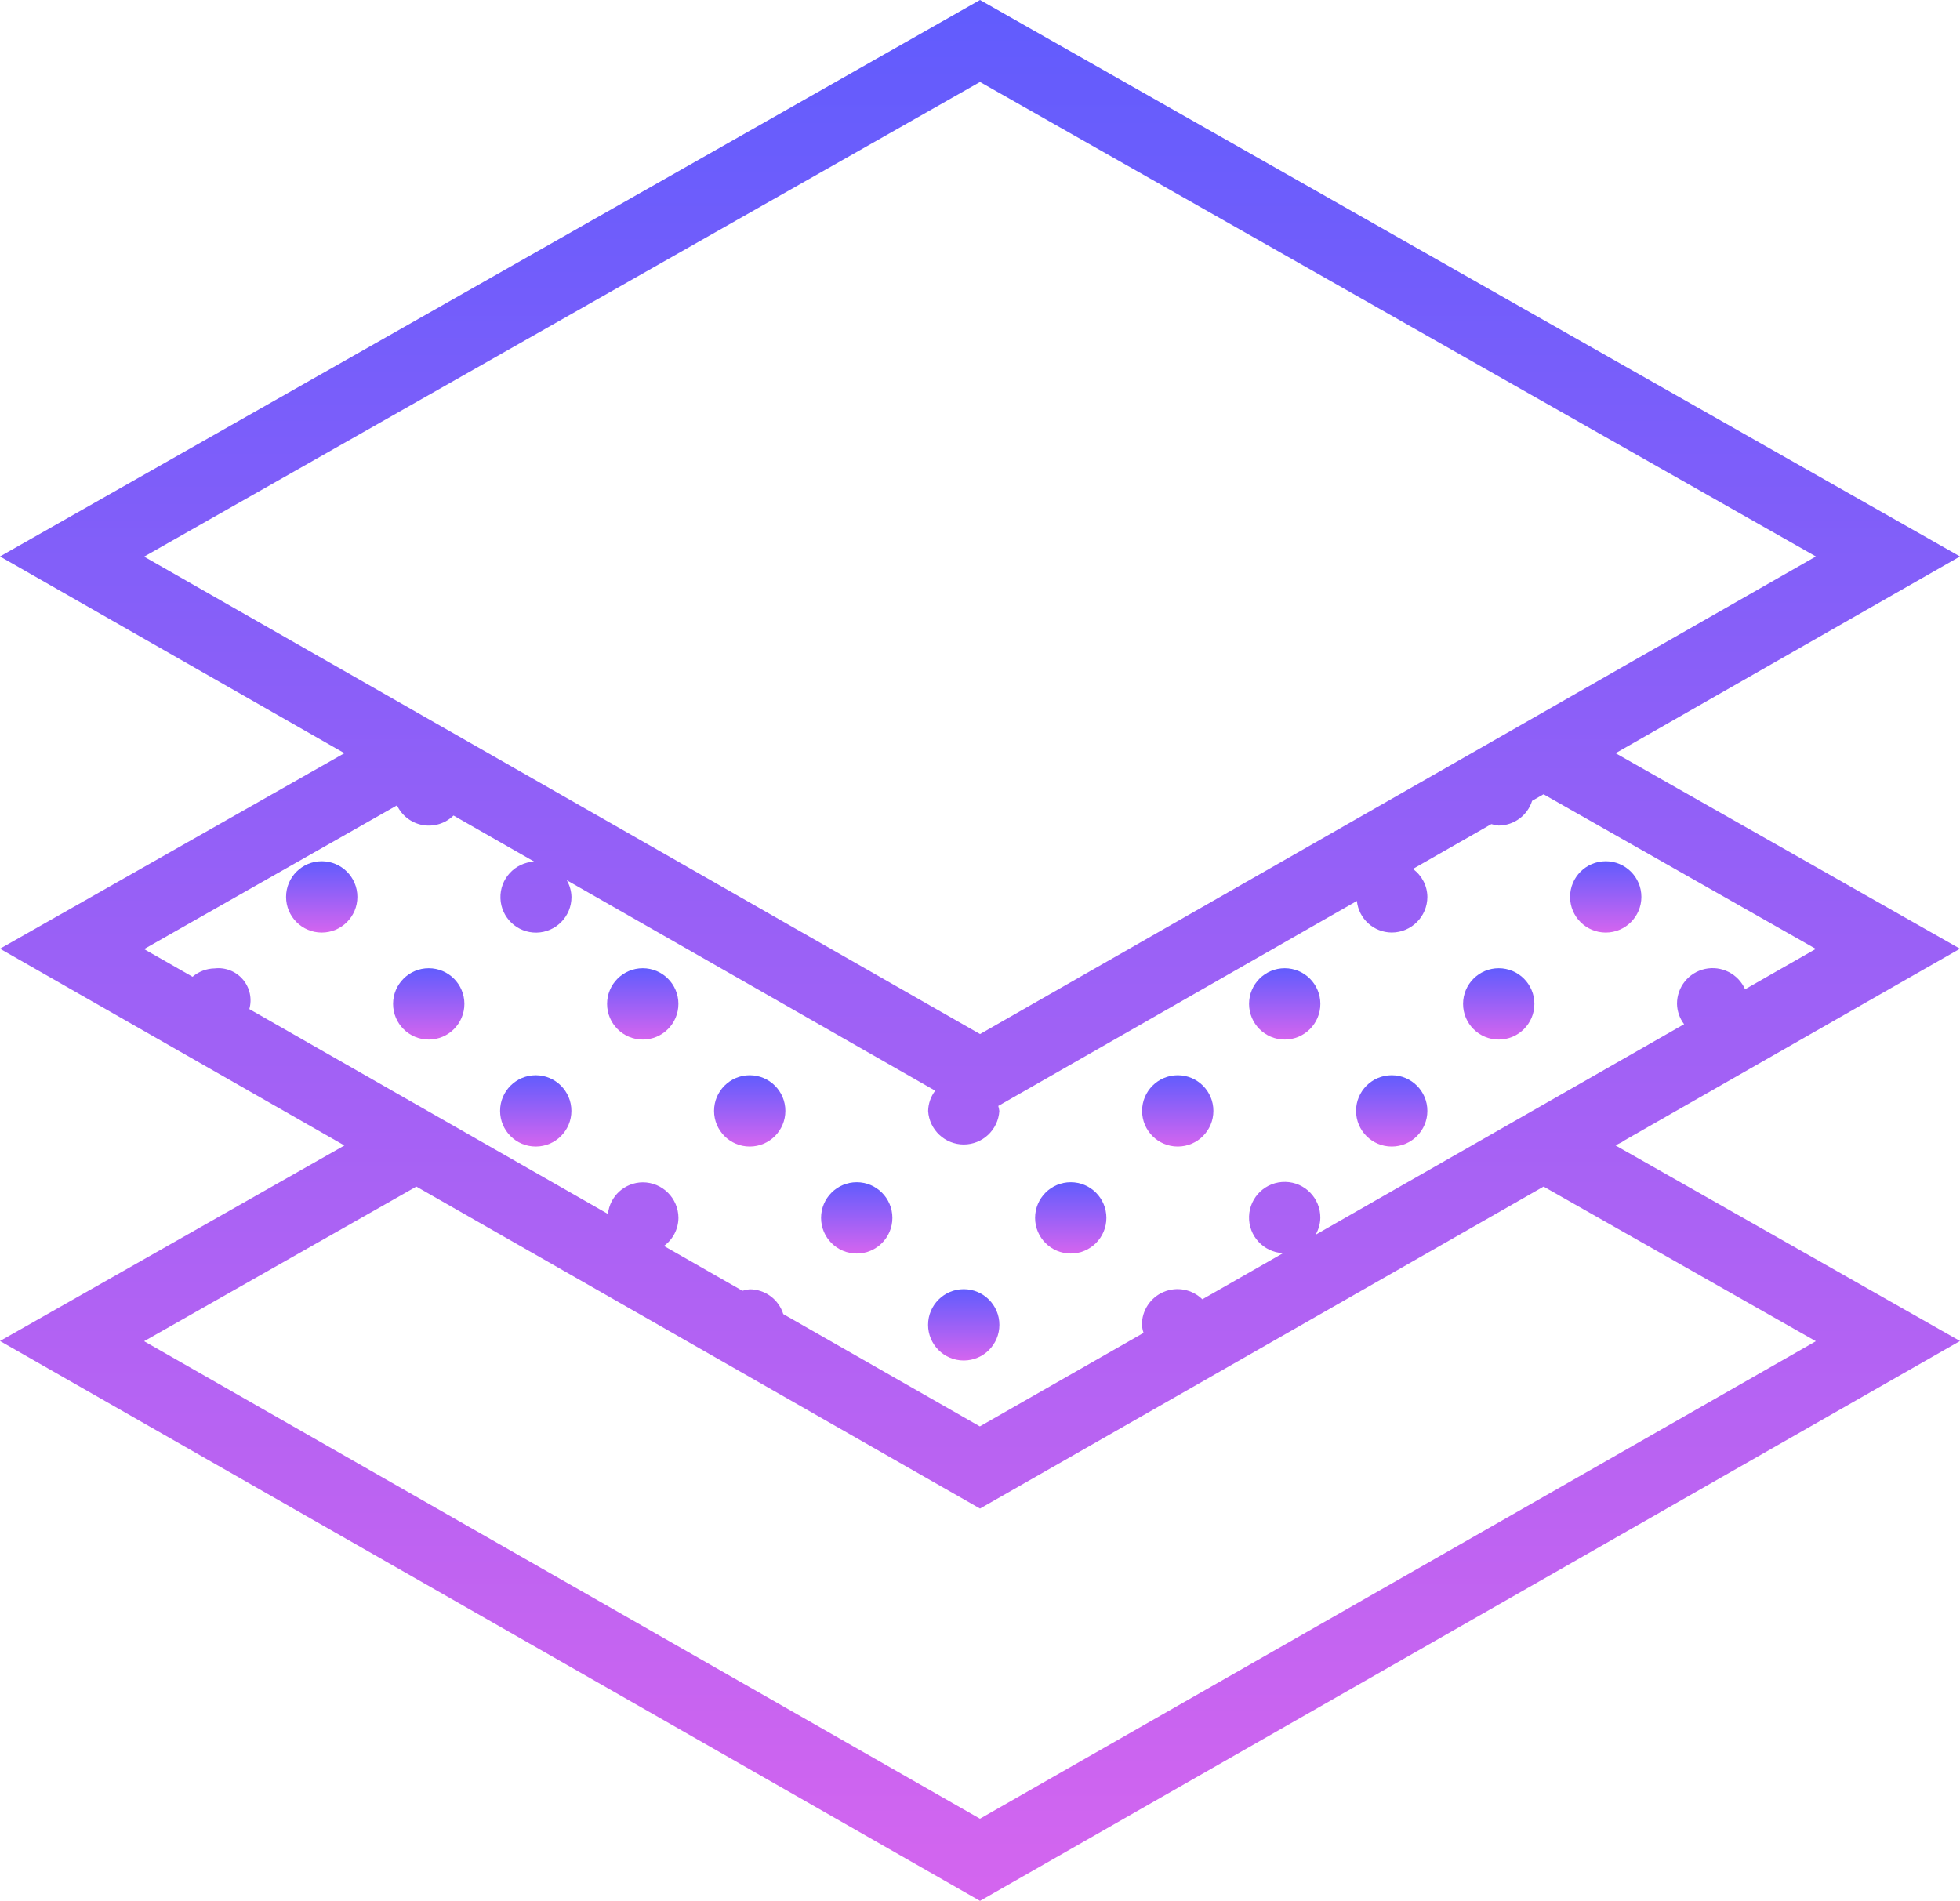
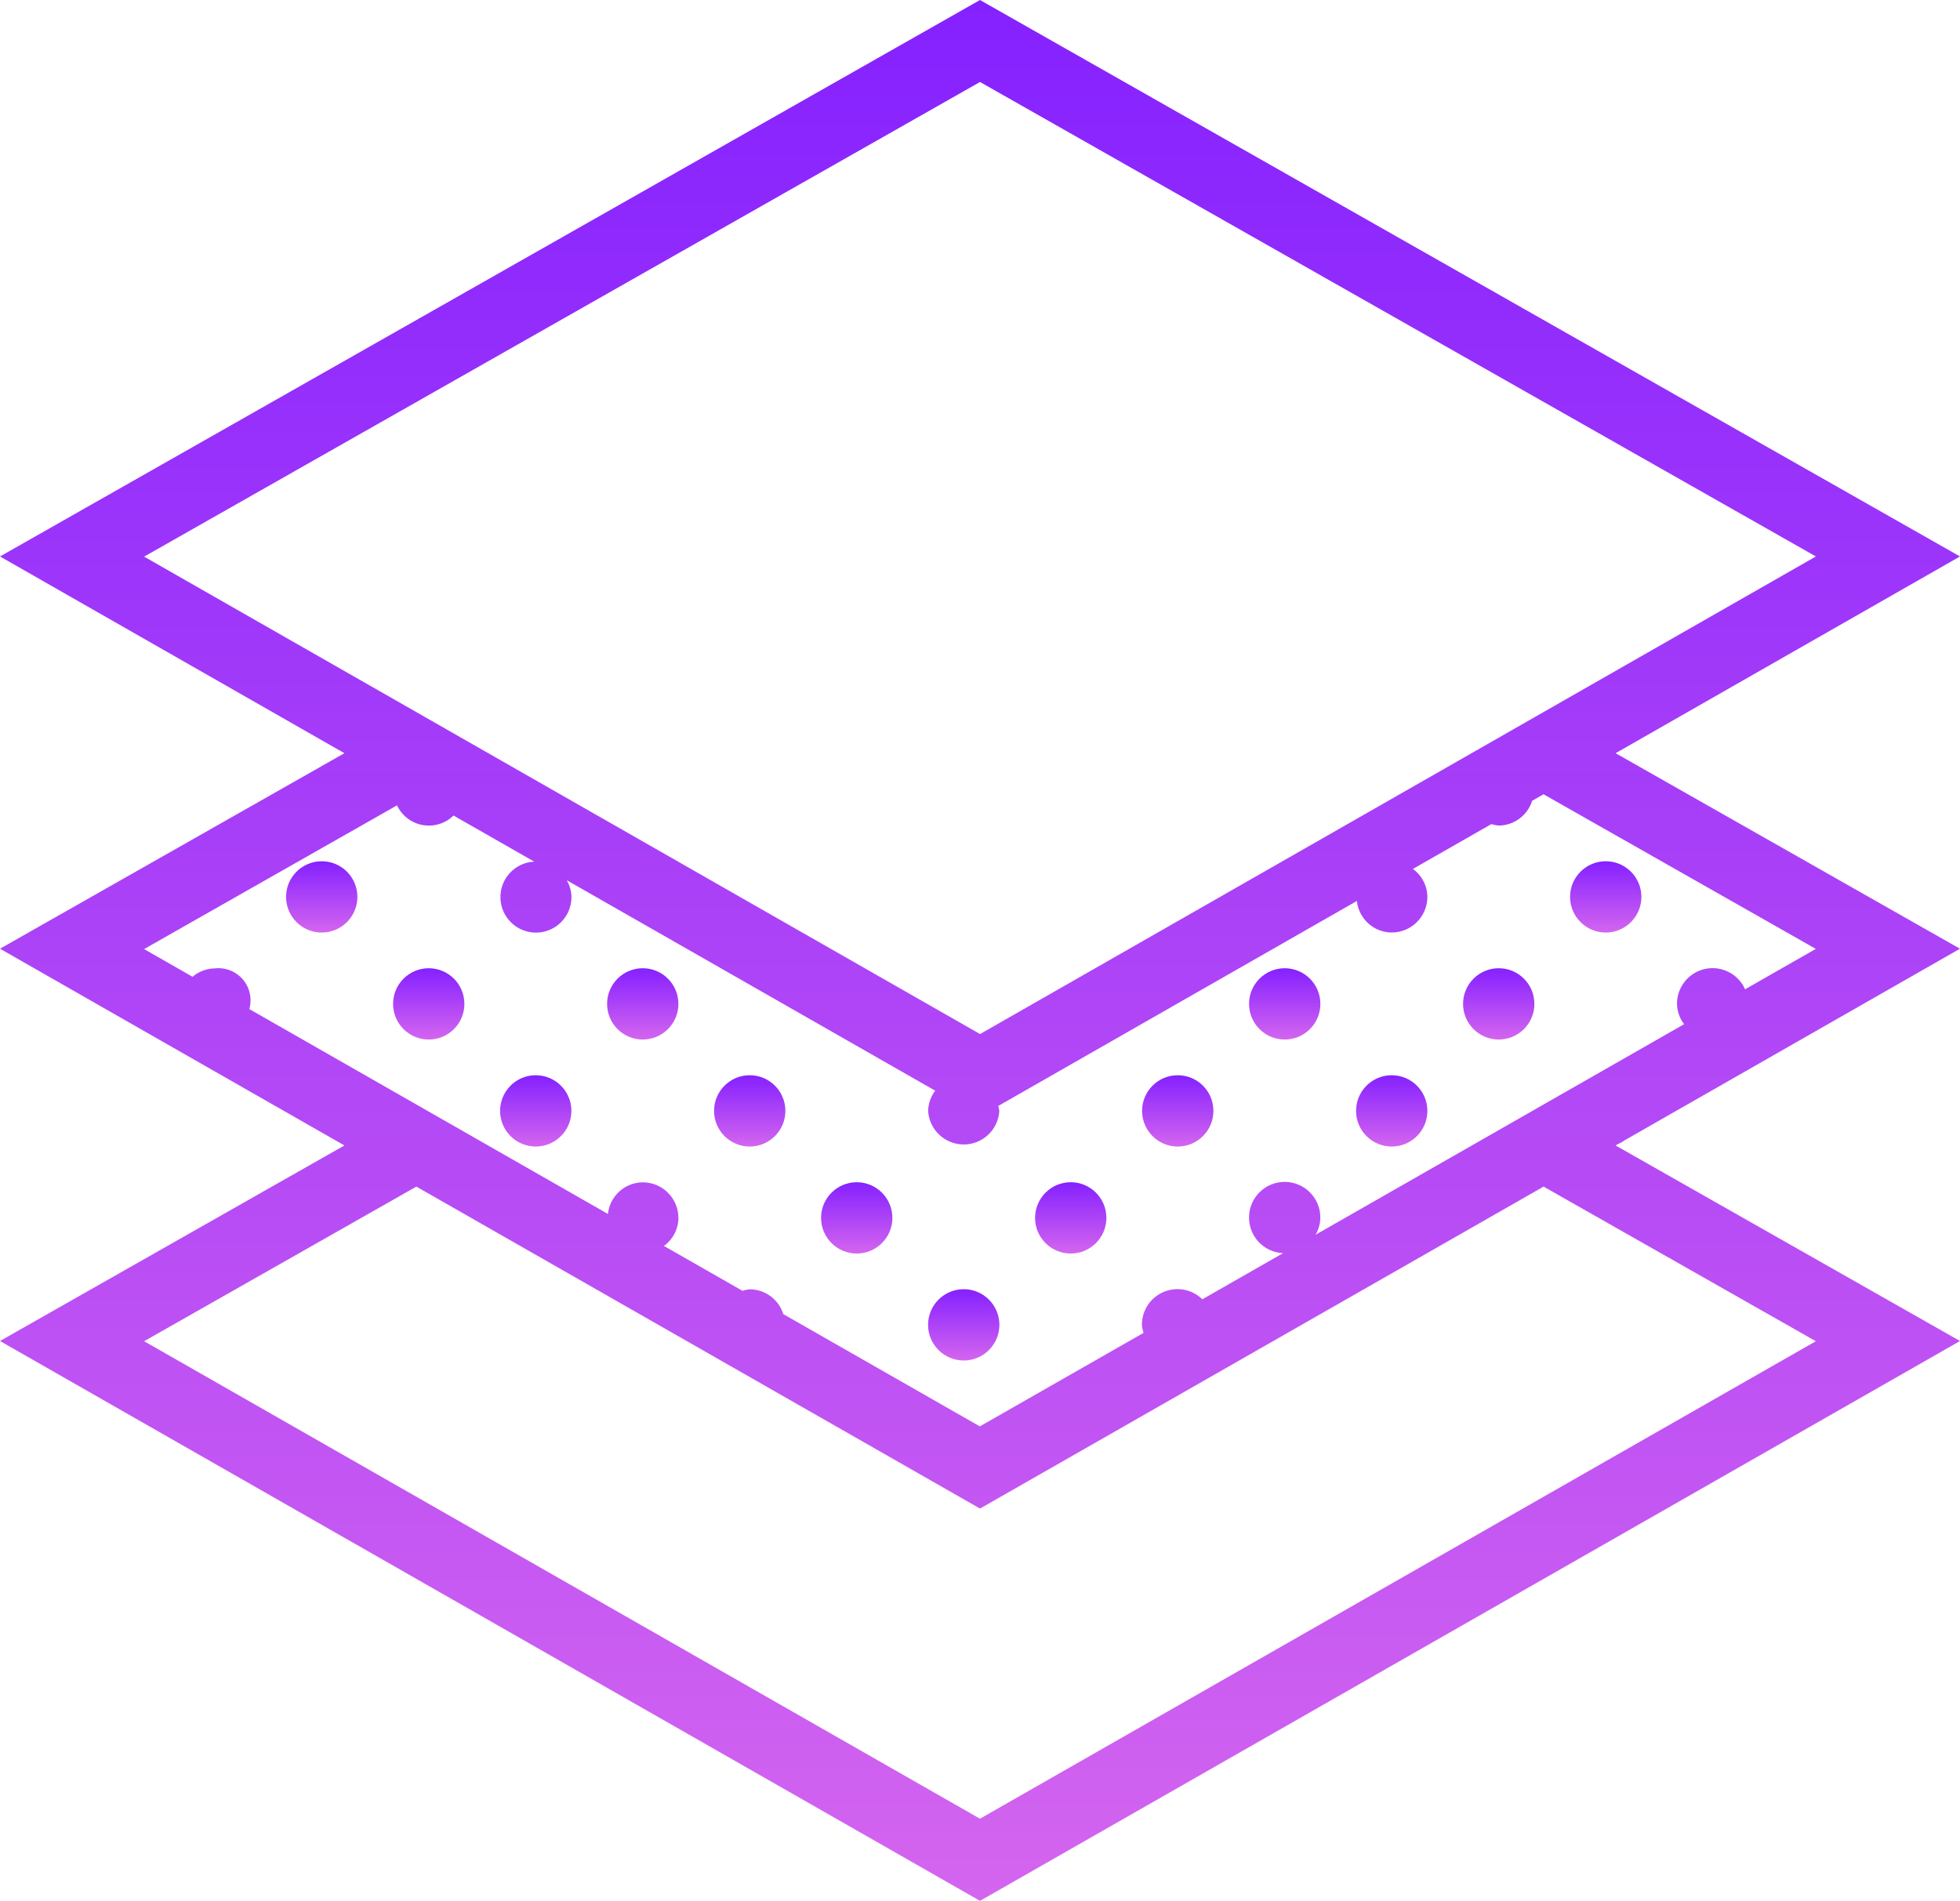
<svg xmlns="http://www.w3.org/2000/svg" id="https:_www.flaticon.com_free-icon_layers_149298" data-name="https://www.flaticon.com/free-icon/layers_149298" width="57.826" height="56.087" viewBox="0 0 57.826 56.087">
  <defs>
    <linearGradient id="linear-gradient" x1="0.5" x2="0.5" y2="1" gradientUnits="objectBoundingBox">
-       <stop offset="0" stop-color="#615cfd" />
+       <stop offset="0" stop-color="#8521FF" />
      <stop offset="1" stop-color="#d465ef" />
    </linearGradient>
  </defs>
  <ellipse id="Ellipse_5" data-name="Ellipse 5" cx="1.052" cy="1.052" rx="1.052" ry="1.052" transform="translate(46.322 25.412)" fill="url(#linear-gradient)" />
  <ellipse id="Ellipse_6" data-name="Ellipse 6" cx="1.052" cy="1.052" rx="1.052" ry="1.052" transform="translate(8.44 25.412)" fill="url(#linear-gradient)" />
  <ellipse id="Ellipse_7" data-name="Ellipse 7" cx="1.052" cy="1.052" rx="1.052" ry="1.052" transform="translate(11.597 28.569)" fill="url(#linear-gradient)" />
  <ellipse id="Ellipse_8" data-name="Ellipse 8" cx="1.052" cy="1.052" rx="1.052" ry="1.052" transform="translate(17.911 28.569)" fill="url(#linear-gradient)" />
  <ellipse id="Ellipse_9" data-name="Ellipse 9" cx="1.052" cy="1.052" rx="1.052" ry="1.052" transform="translate(14.754 31.726)" fill="url(#linear-gradient)" />
  <ellipse id="Ellipse_10" data-name="Ellipse 10" cx="1.052" cy="1.052" rx="1.052" ry="1.052" transform="translate(21.067 31.726)" fill="url(#linear-gradient)" />
  <ellipse id="Ellipse_11" data-name="Ellipse 11" cx="1.052" cy="1.052" rx="1.052" ry="1.052" transform="translate(24.224 34.883)" fill="url(#linear-gradient)" />
  <ellipse id="Ellipse_12" data-name="Ellipse 12" cx="1.052" cy="1.052" rx="1.052" ry="1.052" transform="translate(30.538 34.883)" fill="url(#linear-gradient)" />
  <ellipse id="Ellipse_13" data-name="Ellipse 13" cx="1.052" cy="1.052" rx="1.052" ry="1.052" transform="translate(33.695 31.726)" fill="url(#linear-gradient)" />
  <ellipse id="Ellipse_14" data-name="Ellipse 14" cx="1.052" cy="1.052" rx="1.052" ry="1.052" transform="translate(27.381 38.039)" fill="url(#linear-gradient)" />
  <ellipse id="Ellipse_15" data-name="Ellipse 15" cx="1.052" cy="1.052" rx="1.052" ry="1.052" transform="translate(36.851 28.569)" fill="url(#linear-gradient)" />
  <ellipse id="Ellipse_16" data-name="Ellipse 16" cx="1.052" cy="1.052" rx="1.052" ry="1.052" transform="translate(43.165 28.569)" fill="url(#linear-gradient)" />
  <ellipse id="Ellipse_17" data-name="Ellipse 17" cx="1.052" cy="1.052" rx="1.052" ry="1.052" transform="translate(40.008 31.726)" fill="url(#linear-gradient)" />
  <path id="Path_2747" data-name="Path 2747" d="M47.94,34.467l9.885-5.648L47.665,23.05l10.161-5.805L28.913.826,0,17.245,10.161,23.05,0,28.819l10.161,5.805L0,40.394,28.913,56.913,57.826,40.394l-10.161-5.77.075-.043A.994.994,0,0,0,47.94,34.467ZM28.913,3.245l24.661,14-8.036,4.592h0l-16.624,9.5L4.252,17.25Zm-17.2,21.344a1.038,1.038,0,0,0,1.667.3l2.38,1.36a1.048,1.048,0,1,0,1.1,1.043,1.025,1.025,0,0,0-.139-.494l10.87,6.21a1.024,1.024,0,0,0-.208.6,1.052,1.052,0,0,0,2.1,0,.908.908,0,0,0-.031-.15L40.032,27.41a1.04,1.04,0,0,0,1.028.931,1.053,1.053,0,0,0,1.052-1.052,1.03,1.03,0,0,0-.427-.824L44,25.142a.983.983,0,0,0,.215.043,1.041,1.041,0,0,0,.987-.73l.337-.193,8.033,4.562-2.087,1.192a1.049,1.049,0,0,0-2.008.43,1.025,1.025,0,0,0,.209.6l-4.151,2.372h0l-6.722,3.841a1.024,1.024,0,0,0,.141-.5,1.052,1.052,0,1,0-1.1,1.043l-2.381,1.361a1.049,1.049,0,0,0-1.783.753,1,1,0,0,0,.048.238l-4.83,2.759L23.109,39.6a1.041,1.041,0,0,0-.988-.732.991.991,0,0,0-.217.044l-2.316-1.323a1.033,1.033,0,0,0,.428-.825,1.053,1.053,0,0,0-1.052-1.052,1.041,1.041,0,0,0-1.028.933L7.356,30.6a.948.948,0,0,0-1.022-1.2,1.03,1.03,0,0,0-.653.247l-1.43-.817ZM53.573,40.4,28.912,54.489,4.252,40.4l8.032-4.562,16.629,9.5,16.628-9.5Z" transform="translate(0 -0.826)" fill="url(#linear-gradient)" />
</svg>
